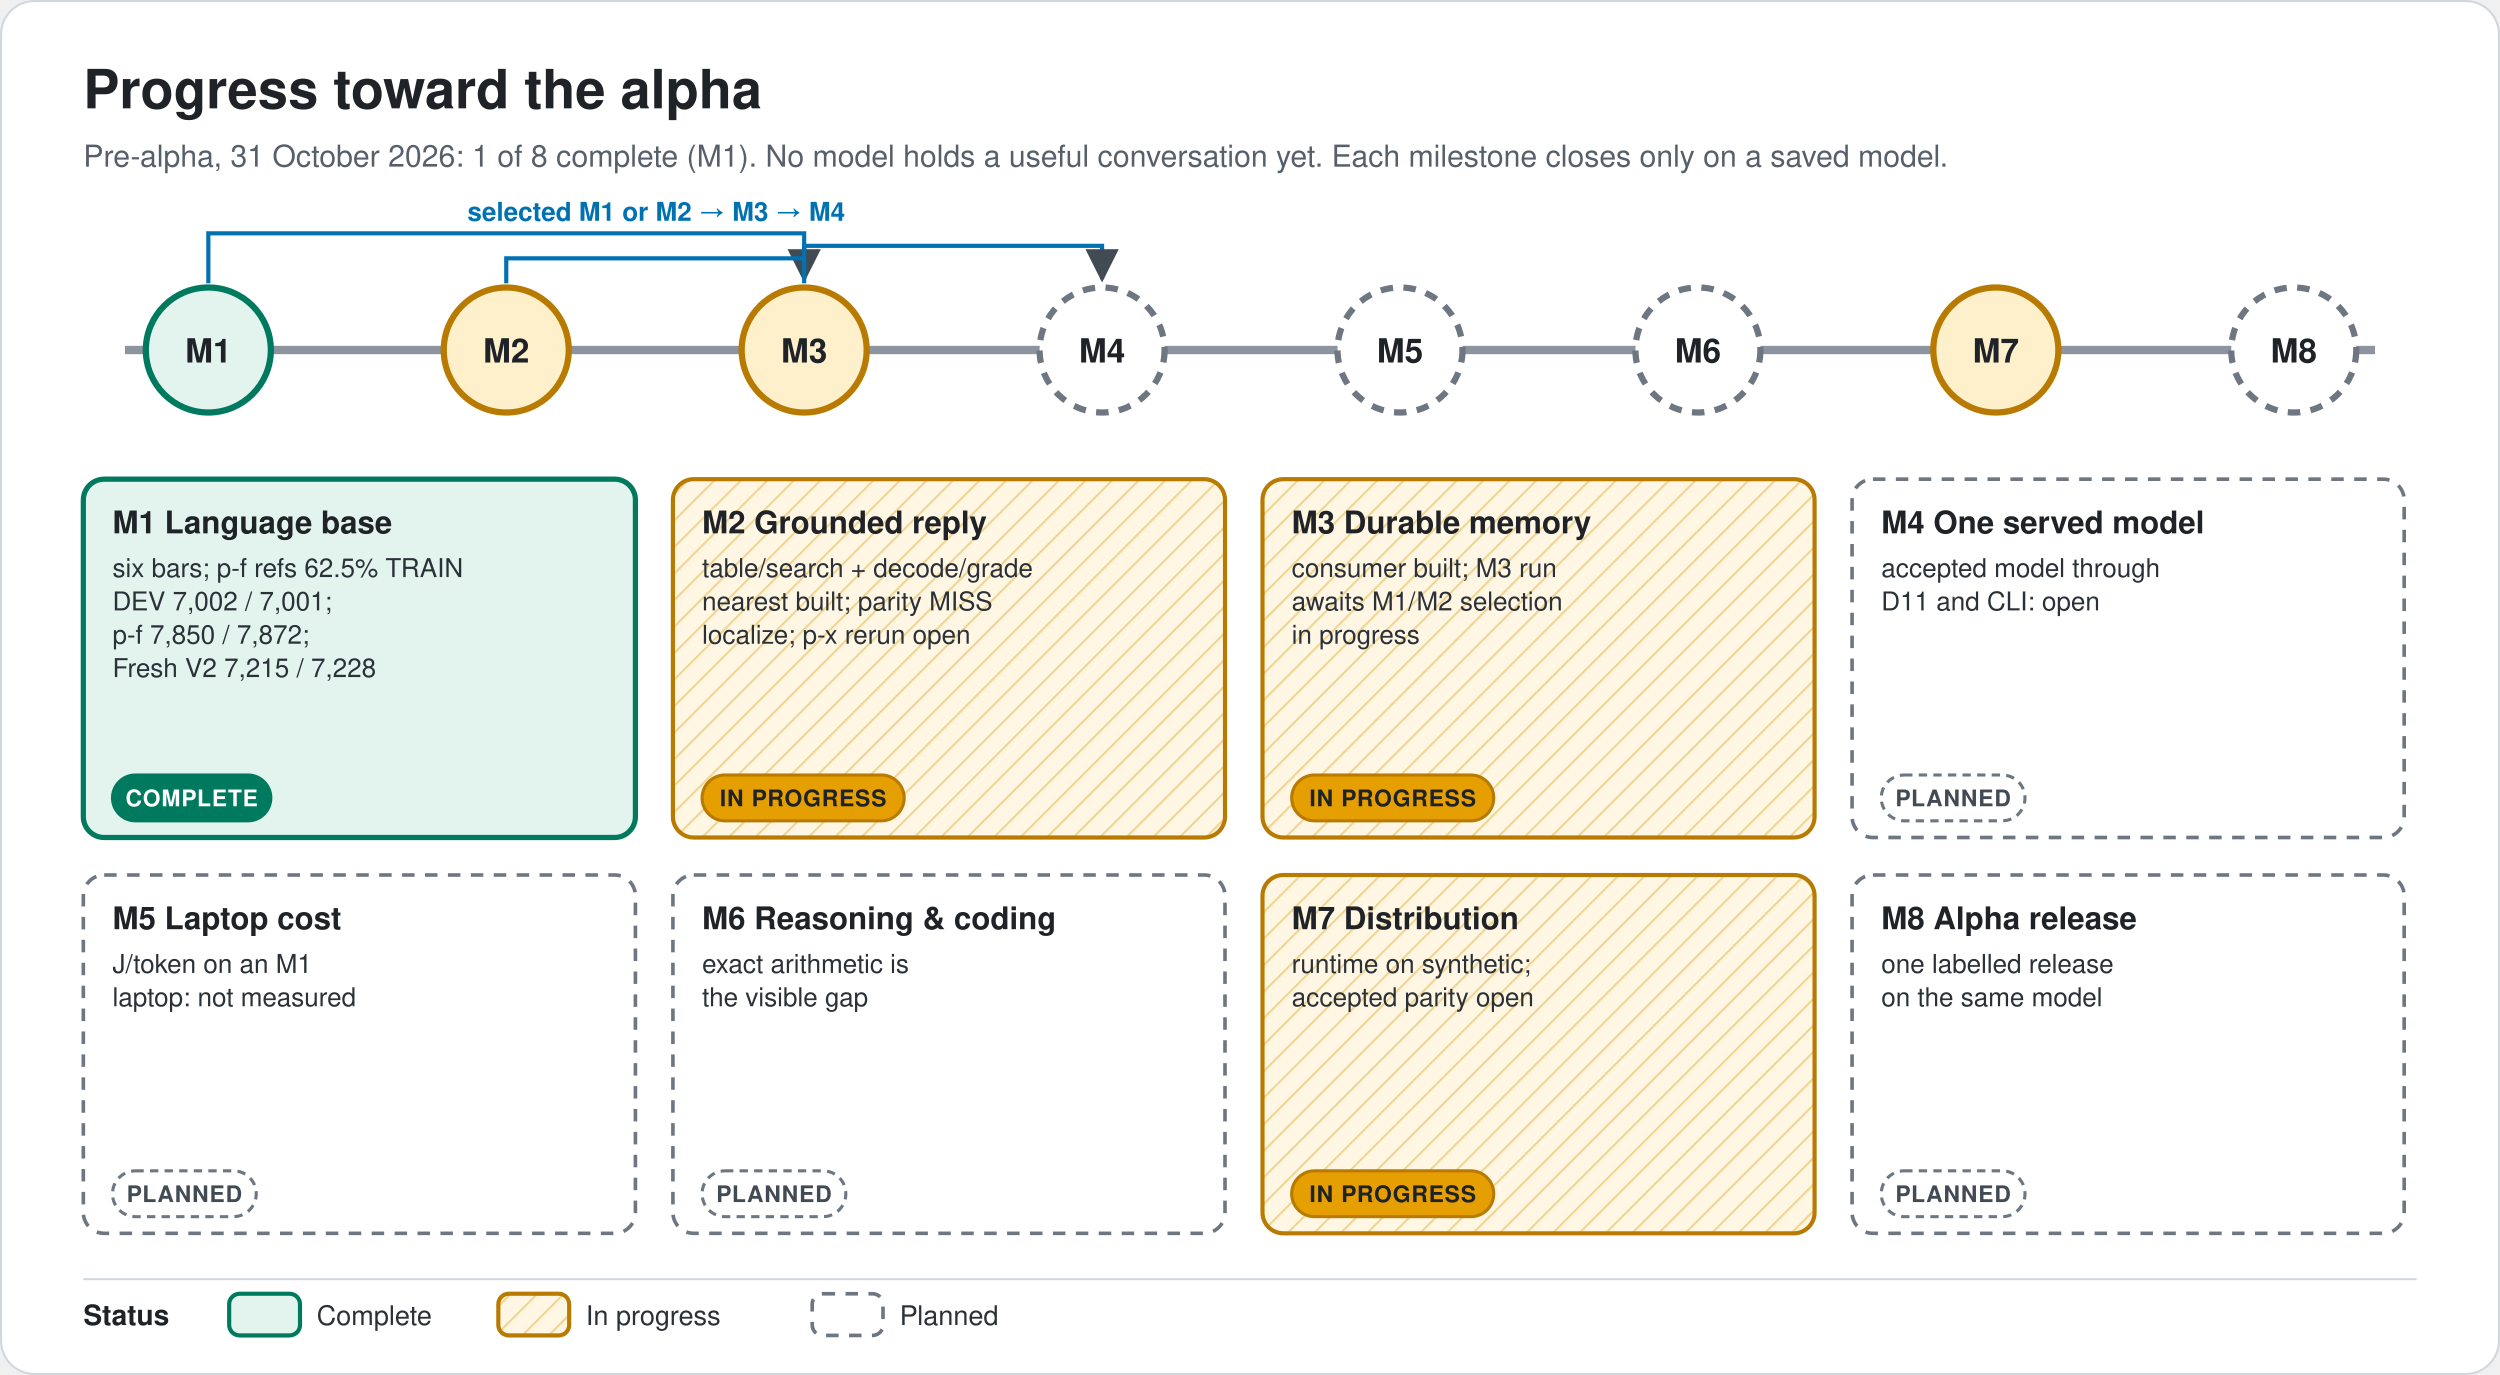
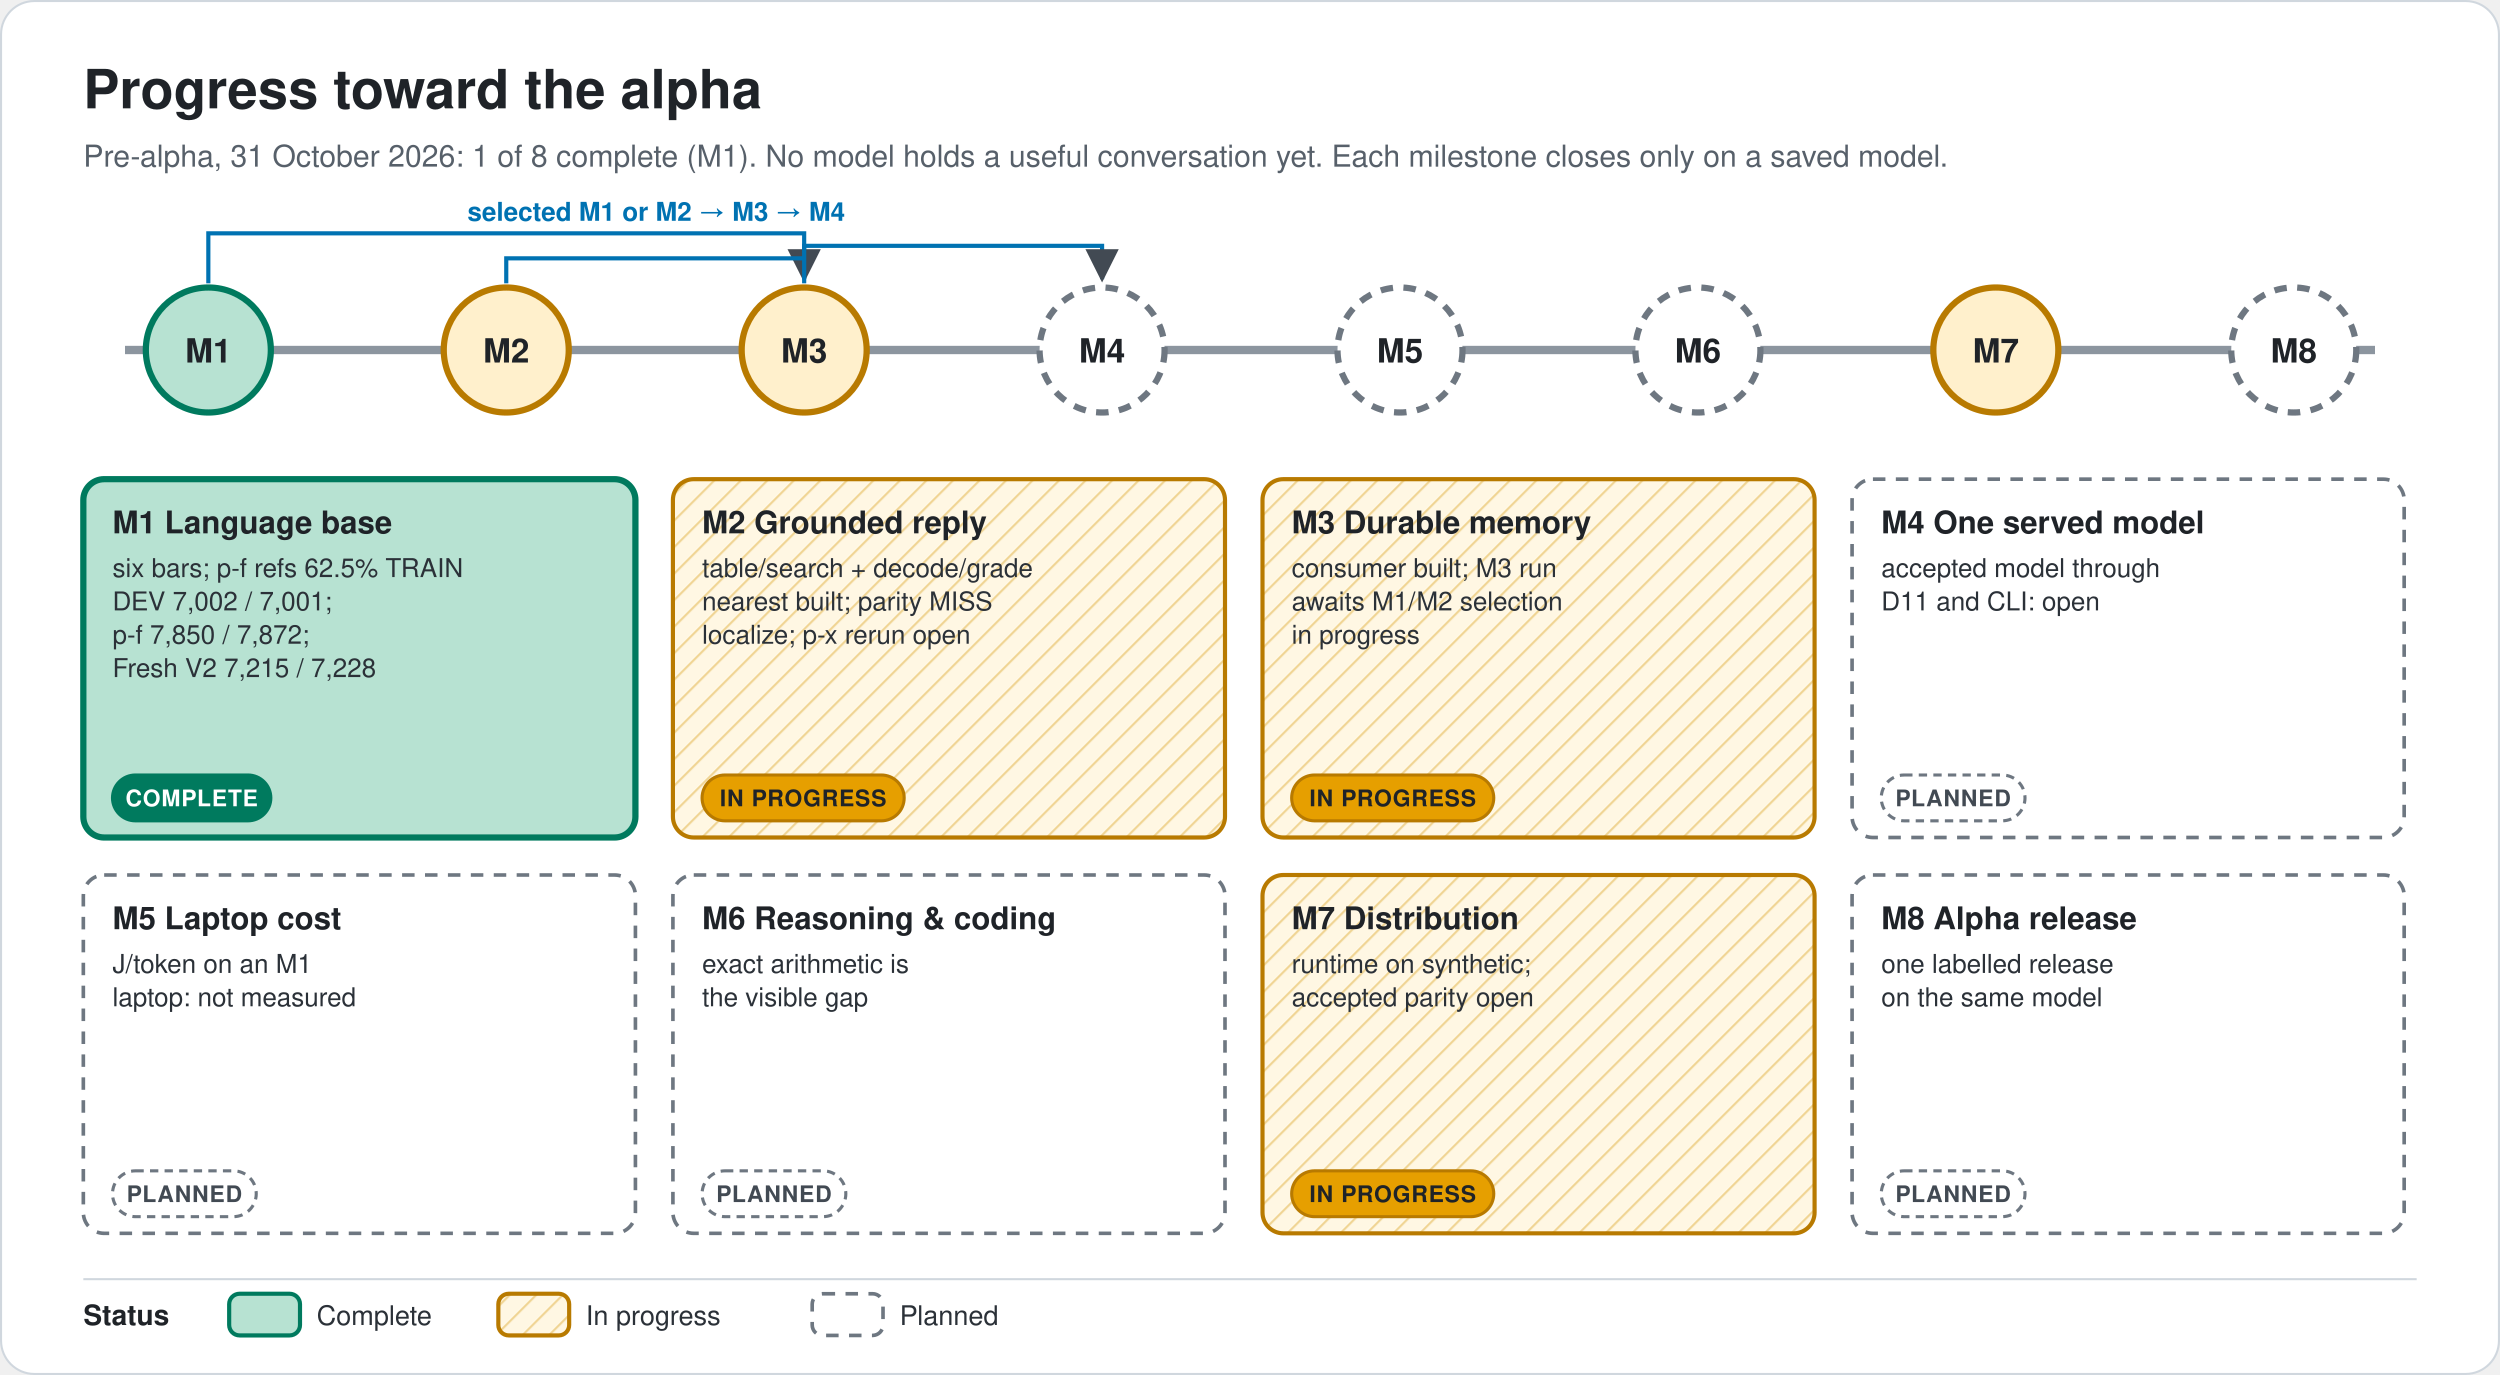
<svg xmlns="http://www.w3.org/2000/svg" viewBox="0 0 1200 660" width="1200" height="660" role="img" aria-labelledby="t d" font-family="-apple-system, BlinkMacSystemFont, 'Segoe UI', Helvetica, Arial, sans-serif">
  <defs>
    <marker id="ah" viewBox="0 0 10 10" refX="9" refY="5" markerWidth="8" markerHeight="8" orient="auto-start-reverse">
      <path d="M0,0 L10,5 L0,10 z" fill="#424A53" />
    </marker>
    <pattern id="hP" width="9" height="9" patternUnits="userSpaceOnUse" patternTransform="rotate(45)">
      <rect width="9" height="9" fill="#FFF7E3" />
      <line x1="0" y1="0" x2="0" y2="9" stroke="#F1D79A" stroke-width="2.2" />
    </pattern>
    <pattern id="hF" width="8" height="8" patternUnits="userSpaceOnUse">
      <rect width="8" height="8" fill="#F0F2F4" />
      <path d="M0,0 L8,8 M8,0 L0,8" stroke="#D3D8DD" stroke-width="1" />
    </pattern>
  </defs>
  <rect x="0.5" y="0.5" width="1199" height="659" rx="16" fill="#FFFFFF" stroke="#D0D7DE" stroke-width="1" />
  <text x="40" y="52" font-size="26" font-weight="700" fill="#1F2328" text-anchor="start">Progress toward the alpha</text>
  <text x="40" y="80" font-size="14.5" font-weight="400" fill="#57606A" text-anchor="start">Pre-alpha, 31 October 2026: 1 of 8 complete (M1). No model holds a useful conversation yet. Each milestone closes only on a saved model.</text>
  <path d="M60,168 L1140,168" fill="none" stroke="#8C959F" stroke-width="4" />
-   <circle cx="100" cy="168" r="30" fill="#E3F4EE" stroke="#007A5E" stroke-width="3" />
+   <circle cx="100" cy="168" r="30" fill="#B7E2D2" stroke="#007A5E" stroke-width="3" />
  <text x="100" y="174" font-size="16" font-weight="700" fill="#1F2328" text-anchor="middle">M1</text>
  <circle cx="243" cy="168" r="30" fill="#FFF0CC" stroke="#B87A00" stroke-width="3" />
  <text x="243" y="174" font-size="16" font-weight="700" fill="#1F2328" text-anchor="middle">M2</text>
  <circle cx="386" cy="168" r="30" fill="#FFF0CC" stroke="#B87A00" stroke-width="3" />
  <text x="386" y="174" font-size="16" font-weight="700" fill="#1F2328" text-anchor="middle">M3</text>
  <circle cx="529" cy="168" r="30" fill="#FFFFFF" stroke="#6E7781" stroke-width="3" stroke-dasharray="6 5" />
  <text x="529" y="174" font-size="16" font-weight="700" fill="#1F2328" text-anchor="middle">M4</text>
  <circle cx="672" cy="168" r="30" fill="#FFFFFF" stroke="#6E7781" stroke-width="3" stroke-dasharray="6 5" />
  <text x="672" y="174" font-size="16" font-weight="700" fill="#1F2328" text-anchor="middle">M5</text>
  <circle cx="815" cy="168" r="30" fill="#FFFFFF" stroke="#6E7781" stroke-width="3" stroke-dasharray="6 5" />
  <text x="815" y="174" font-size="16" font-weight="700" fill="#1F2328" text-anchor="middle">M6</text>
  <circle cx="958" cy="168" r="30" fill="#FFF0CC" stroke="#B87A00" stroke-width="3" />
  <text x="958" y="174" font-size="16" font-weight="700" fill="#1F2328" text-anchor="middle">M7</text>
  <circle cx="1101" cy="168" r="30" fill="#FFFFFF" stroke="#6E7781" stroke-width="3" stroke-dasharray="6 5" />
  <text x="1101" y="174" font-size="16" font-weight="700" fill="#1F2328" text-anchor="middle">M8</text>
  <path d="M100,136 L100,112 L386,112 L386,134" fill="none" stroke="#0072B2" stroke-width="2" marker-end="url(#ah)" />
  <path d="M243,136 L243,124 L386,124" fill="none" stroke="#0072B2" stroke-width="2" />
  <path d="M386,136 L386,118 L529,118 L529,134" fill="none" stroke="#0072B2" stroke-width="2" marker-end="url(#ah)" />
  <text x="315" y="106" font-size="12.5" font-weight="700" fill="#0072B2" text-anchor="middle">selected M1 or M2 → M3 → M4</text>
-   <rect x="40" y="230" width="265" height="172" rx="10" fill="#E3F4EE" stroke="#007A5E" stroke-width="2.5" />
+   <rect x="40" y="230" width="265" height="172" rx="10" fill="#B7E2D2" stroke="#007A5E" stroke-width="3" />
  <text x="54" y="256" font-size="15" font-weight="700" fill="#1F2328" text-anchor="start">M1  Language base</text>
  <text x="54" y="277" font-size="12.5" font-weight="400" fill="#2B3138" text-anchor="start">six bars; p-f refs 62.5% TRAIN</text>
  <text x="54" y="293" font-size="12.5" font-weight="400" fill="#2B3138" text-anchor="start">DEV 7,002 / 7,001;</text>
  <text x="54" y="309" font-size="12.5" font-weight="400" fill="#2B3138" text-anchor="start">p-f 7,850 / 7,872;</text>
  <text x="54" y="325" font-size="12.5" font-weight="400" fill="#2B3138" text-anchor="start">Fresh V2 7,215 / 7,228</text>
  <rect x="54" y="372" width="76" height="22" rx="11" fill="#007A5E" stroke="#007A5E" stroke-width="1.5" />
  <text x="92" y="387" font-size="11" font-weight="700" fill="#FFFFFF" text-anchor="middle" letter-spacing="0.4">COMPLETE</text>
  <rect x="323" y="230" width="265" height="172" rx="10" fill="url(#hP)" stroke="#B87A00" stroke-width="2" />
  <text x="337" y="256" font-size="15" font-weight="700" fill="#1F2328" text-anchor="start">M2  Grounded reply</text>
  <text x="337" y="277" font-size="12.5" font-weight="400" fill="#2B3138" text-anchor="start">table/search + decode/grade</text>
  <text x="337" y="293" font-size="12.5" font-weight="400" fill="#2B3138" text-anchor="start">nearest built; parity MISS</text>
  <text x="337" y="309" font-size="12.5" font-weight="400" fill="#2B3138" text-anchor="start">localize; p-x rerun open</text>
  <rect x="337" y="372" width="97" height="22" rx="11" fill="#E69F00" stroke="#B87A00" stroke-width="1.5" />
  <text x="385.5" y="387" font-size="11" font-weight="700" fill="#1F2328" text-anchor="middle" letter-spacing="0.4">IN PROGRESS</text>
  <rect x="606" y="230" width="265" height="172" rx="10" fill="url(#hP)" stroke="#B87A00" stroke-width="2" />
  <text x="620" y="256" font-size="15" font-weight="700" fill="#1F2328" text-anchor="start">M3  Durable memory</text>
  <text x="620" y="277" font-size="12.5" font-weight="400" fill="#2B3138" text-anchor="start">consumer built; M3 run</text>
  <text x="620" y="293" font-size="12.5" font-weight="400" fill="#2B3138" text-anchor="start">awaits M1/M2 selection</text>
  <text x="620" y="309" font-size="12.5" font-weight="400" fill="#2B3138" text-anchor="start">in progress</text>
  <rect x="620" y="372" width="97" height="22" rx="11" fill="#E69F00" stroke="#B87A00" stroke-width="1.5" />
  <text x="668.5" y="387" font-size="11" font-weight="700" fill="#1F2328" text-anchor="middle" letter-spacing="0.4">IN PROGRESS</text>
  <rect x="889" y="230" width="265" height="172" rx="10" fill="#FFFFFF" stroke="#6E7781" stroke-width="1.75" stroke-dasharray="6 5" />
  <text x="903" y="256" font-size="15" font-weight="700" fill="#1F2328" text-anchor="start">M4  One served model</text>
  <text x="903" y="277" font-size="12.5" font-weight="400" fill="#2B3138" text-anchor="start">accepted model through</text>
  <text x="903" y="293" font-size="12.5" font-weight="400" fill="#2B3138" text-anchor="start">D11 and CLI: open</text>
  <rect x="903" y="372" width="69" height="22" rx="11" fill="#FFFFFF" stroke="#6E7781" stroke-width="1.5" stroke-dasharray="4 3" />
  <text x="937.5" y="387" font-size="11" font-weight="700" fill="#424A53" text-anchor="middle" letter-spacing="0.4">PLANNED</text>
  <rect x="40" y="420" width="265" height="172" rx="10" fill="#FFFFFF" stroke="#6E7781" stroke-width="1.75" stroke-dasharray="6 5" />
  <text x="54" y="446" font-size="15" font-weight="700" fill="#1F2328" text-anchor="start">M5  Laptop cost</text>
  <text x="54" y="467" font-size="12.5" font-weight="400" fill="#2B3138" text-anchor="start">J/token on an M1</text>
  <text x="54" y="483" font-size="12.5" font-weight="400" fill="#2B3138" text-anchor="start">laptop: not measured</text>
  <rect x="54" y="562" width="69" height="22" rx="11" fill="#FFFFFF" stroke="#6E7781" stroke-width="1.5" stroke-dasharray="4 3" />
  <text x="88.5" y="577" font-size="11" font-weight="700" fill="#424A53" text-anchor="middle" letter-spacing="0.4">PLANNED</text>
  <rect x="323" y="420" width="265" height="172" rx="10" fill="#FFFFFF" stroke="#6E7781" stroke-width="1.75" stroke-dasharray="6 5" />
  <text x="337" y="446" font-size="15" font-weight="700" fill="#1F2328" text-anchor="start">M6  Reasoning &amp; coding</text>
  <text x="337" y="467" font-size="12.5" font-weight="400" fill="#2B3138" text-anchor="start">exact arithmetic is</text>
  <text x="337" y="483" font-size="12.5" font-weight="400" fill="#2B3138" text-anchor="start">the visible gap</text>
  <rect x="337" y="562" width="69" height="22" rx="11" fill="#FFFFFF" stroke="#6E7781" stroke-width="1.5" stroke-dasharray="4 3" />
  <text x="371.5" y="577" font-size="11" font-weight="700" fill="#424A53" text-anchor="middle" letter-spacing="0.4">PLANNED</text>
  <rect x="606" y="420" width="265" height="172" rx="10" fill="url(#hP)" stroke="#B87A00" stroke-width="2" />
  <text x="620" y="446" font-size="15" font-weight="700" fill="#1F2328" text-anchor="start">M7  Distribution</text>
  <text x="620" y="467" font-size="12.5" font-weight="400" fill="#2B3138" text-anchor="start">runtime on synthetic;</text>
  <text x="620" y="483" font-size="12.5" font-weight="400" fill="#2B3138" text-anchor="start">accepted parity open</text>
  <rect x="620" y="562" width="97" height="22" rx="11" fill="#E69F00" stroke="#B87A00" stroke-width="1.5" />
  <text x="668.5" y="577" font-size="11" font-weight="700" fill="#1F2328" text-anchor="middle" letter-spacing="0.4">IN PROGRESS</text>
  <rect x="889" y="420" width="265" height="172" rx="10" fill="#FFFFFF" stroke="#6E7781" stroke-width="1.75" stroke-dasharray="6 5" />
  <text x="903" y="446" font-size="15" font-weight="700" fill="#1F2328" text-anchor="start">M8  Alpha release</text>
  <text x="903" y="467" font-size="12.5" font-weight="400" fill="#2B3138" text-anchor="start">one labelled release</text>
  <text x="903" y="483" font-size="12.5" font-weight="400" fill="#2B3138" text-anchor="start">on the same model</text>
  <rect x="903" y="562" width="69" height="22" rx="11" fill="#FFFFFF" stroke="#6E7781" stroke-width="1.5" stroke-dasharray="4 3" />
  <text x="937.5" y="577" font-size="11" font-weight="700" fill="#424A53" text-anchor="middle" letter-spacing="0.4">PLANNED</text>
  <path d="M40,614 L1160,614" fill="none" stroke="#D0D7DE" stroke-width="1" />
  <text x="40" y="636" font-size="13.5" font-weight="700" fill="#1F2328" text-anchor="start">Status</text>
-   <rect x="110" y="621" width="34" height="20" rx="5" fill="#E3F4EE" stroke="#007A5E" stroke-width="2" />
+   <rect x="110" y="621" width="34" height="20" rx="5" fill="#B7E2D2" stroke="#007A5E" stroke-width="2" />
  <text x="152" y="636" font-size="13" font-weight="400" fill="#2B3138" text-anchor="start">Complete</text>
  <rect x="239.2" y="621" width="34" height="20" rx="5" fill="url(#hP)" stroke="#B87A00" stroke-width="2" />
  <text x="281.2" y="636" font-size="13" font-weight="400" fill="#2B3138" text-anchor="start">In progress</text>
  <rect x="389.85" y="621" width="34" height="20" rx="5" fill="#FFFFFF" stroke="#6E7781" stroke-width="1.75" stroke-dasharray="6 5" />
  <text x="431.85" y="636" font-size="13" font-weight="400" fill="#2B3138" text-anchor="start">Planned</text>
</svg>
